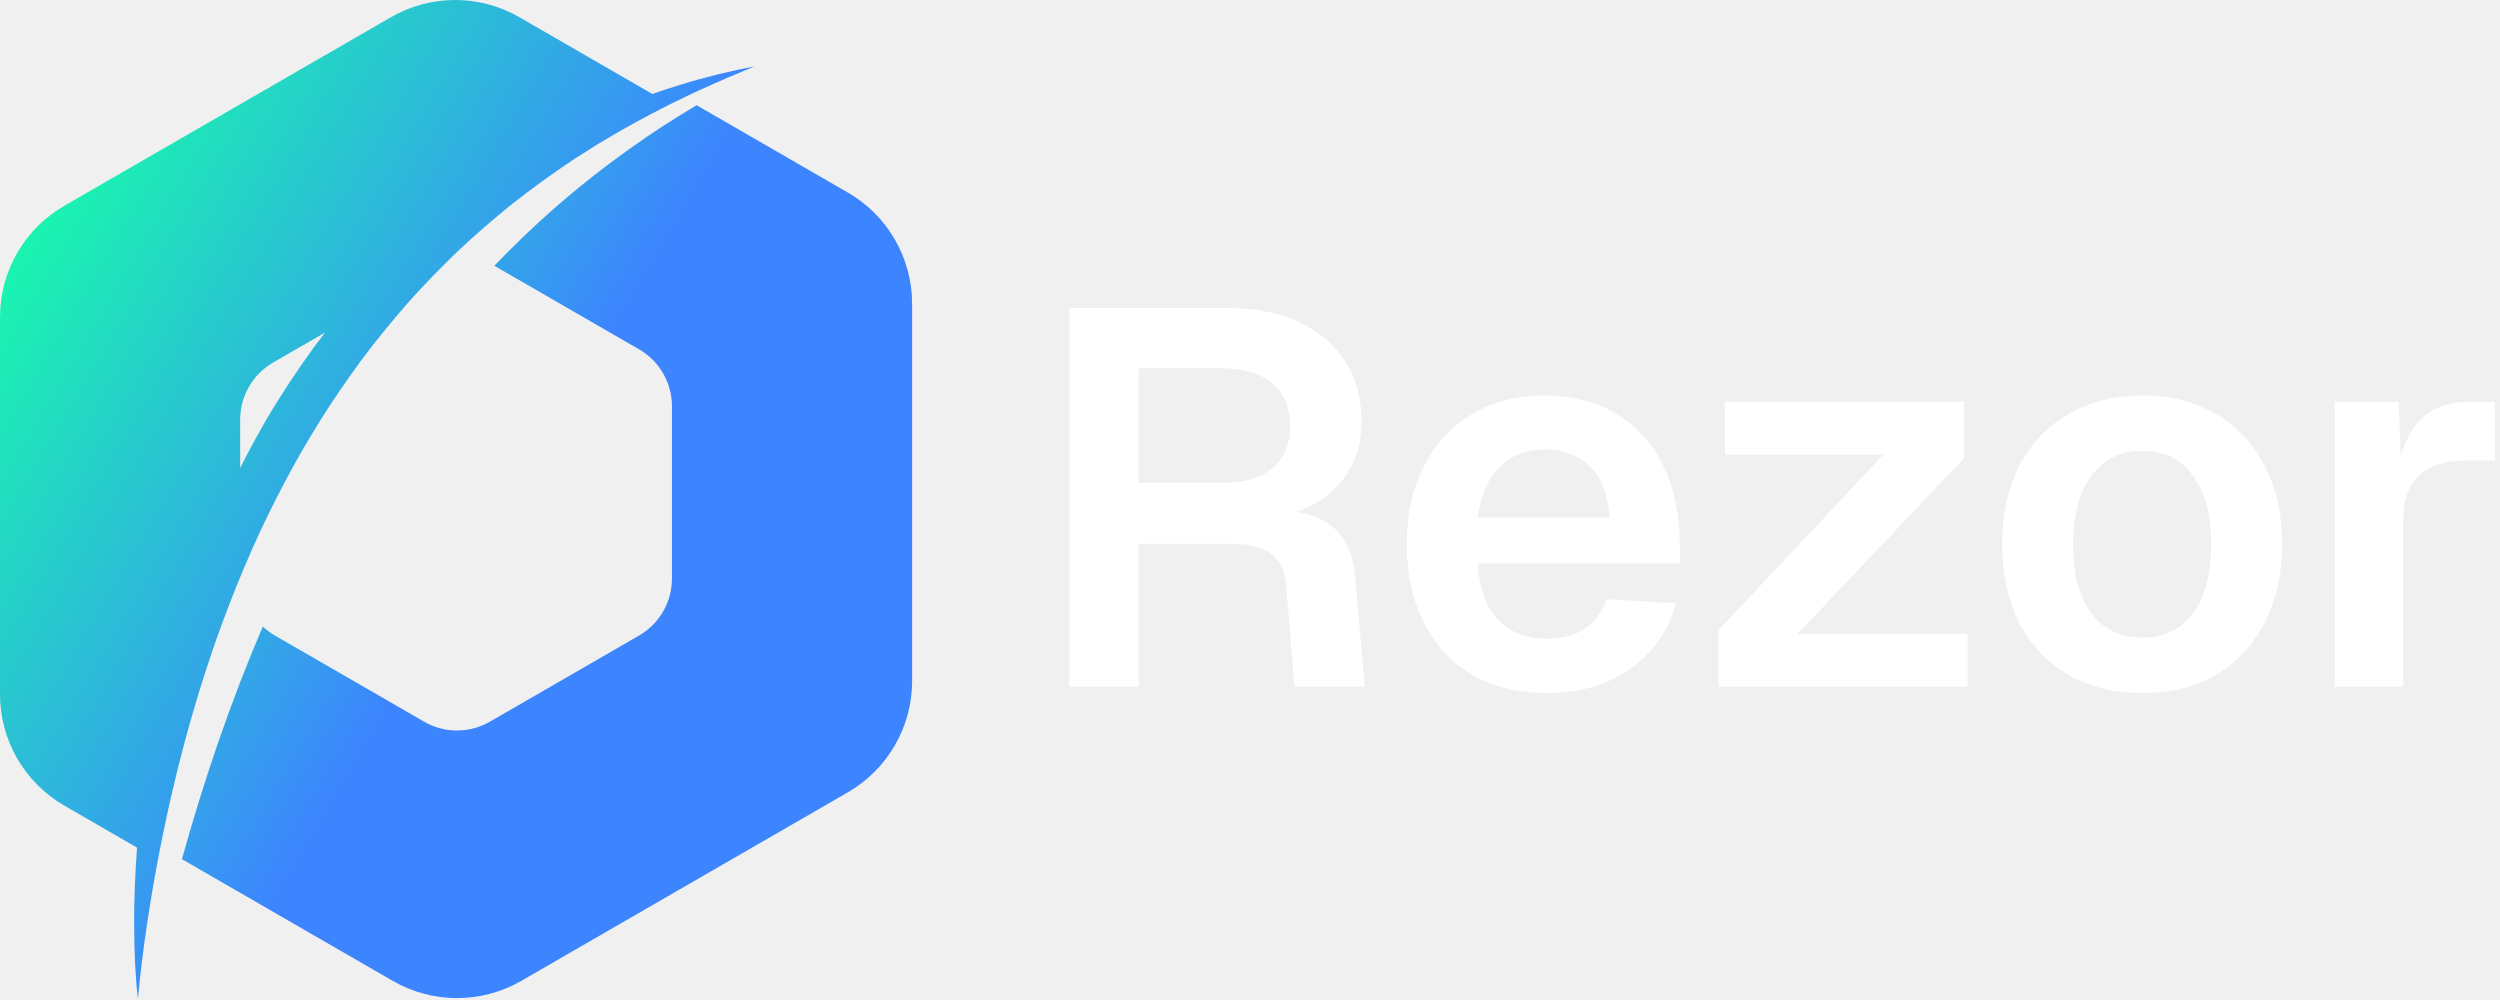
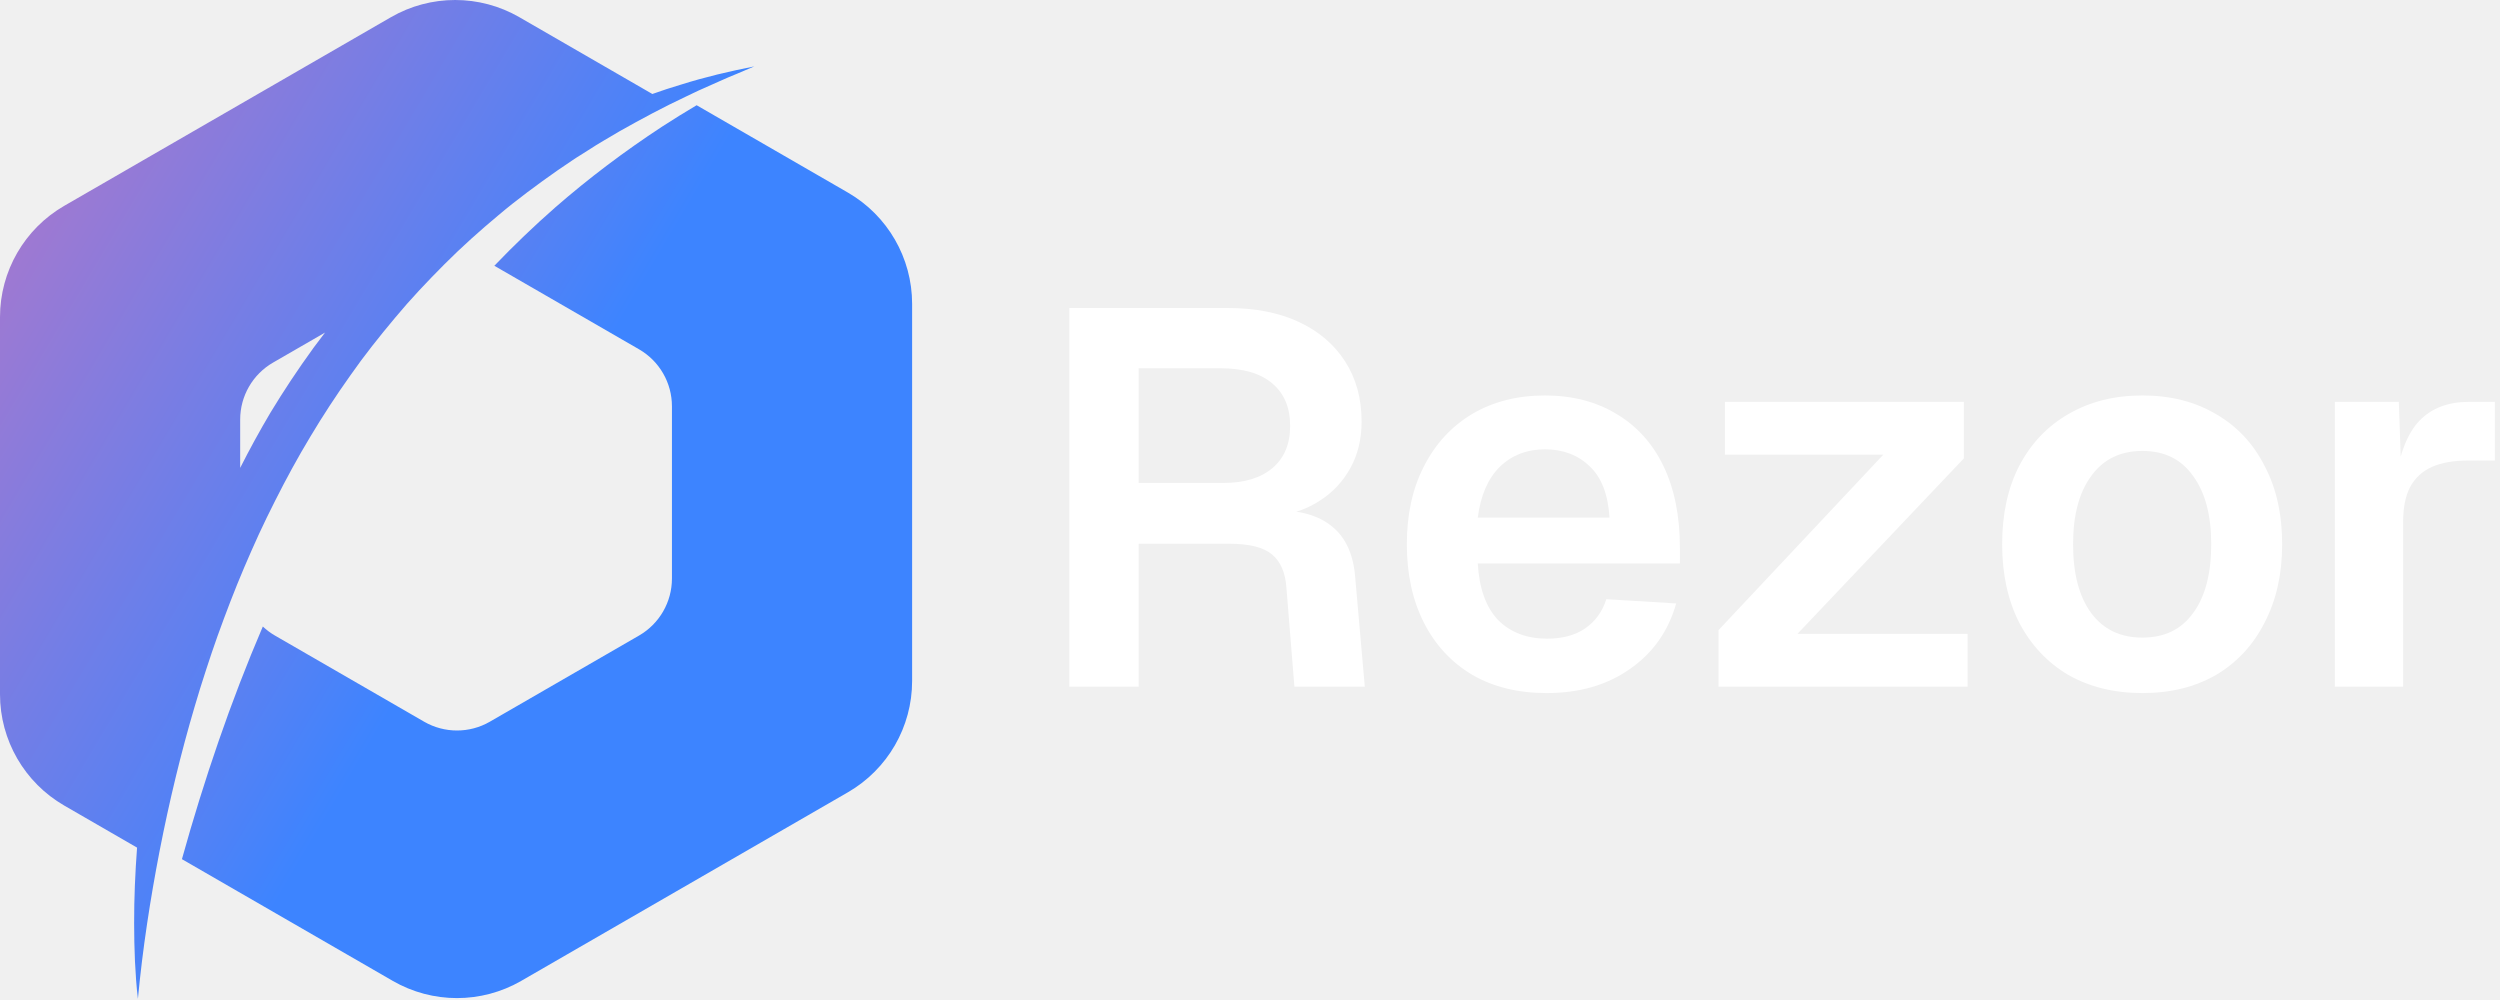
<svg xmlns="http://www.w3.org/2000/svg" width="375" height="150" viewBox="0 0 375 150" fill="none">
  <path d="M102.137 12.695C100.697 13.121 99.269 13.593 97.853 14.098L77.911 2.583C71.946 -0.861 64.599 -0.861 58.635 2.583L9.636 30.874C3.676 34.318 0 40.679 0 47.567V104.14C0 111.028 3.676 117.39 9.636 120.834L20.559 127.142C20.278 130.925 20.112 134.712 20.12 138.499C20.12 140.391 20.162 142.282 20.244 144.174C20.34 146.062 20.456 147.949 20.687 149.824C21.391 142.32 22.533 134.919 23.949 127.597C25.381 120.279 27.107 113.052 29.21 105.953C29.731 104.178 30.278 102.41 30.853 100.655C31.428 98.9 32.004 97.145 32.629 95.411C33.879 91.942 35.191 88.499 36.631 85.117L37.728 82.588L38.858 80.076C39.64 78.416 40.423 76.756 41.263 75.125C42.914 71.851 44.661 68.631 46.549 65.502C48.424 62.364 50.427 59.301 52.542 56.329C54.628 53.333 56.909 50.477 59.252 47.679C61.582 44.868 64.099 42.219 66.677 39.628C69.26 37.041 71.988 34.599 74.802 32.252C77.605 29.884 80.568 27.712 83.581 25.592L85.87 24.04C86.247 23.775 86.644 23.535 87.033 23.291L88.205 22.55C89.749 21.532 91.363 20.634 92.957 19.677C96.185 17.86 99.463 16.093 102.845 14.508L104.111 13.903L104.745 13.601L105.386 13.316L107.953 12.173C108.805 11.772 109.674 11.428 110.544 11.064C111.413 10.704 112.278 10.335 113.147 9.959C109.447 10.687 105.755 11.552 102.141 12.695H102.137ZM46.95 52.285C44.682 55.406 42.55 58.623 40.555 61.917C38.953 64.624 37.443 67.381 36.027 70.183V62.931C36.027 59.409 37.906 56.151 40.957 54.388L48.763 49.881L48.688 49.972L46.946 52.281L46.95 52.285Z" fill="url(#paint0_linear_532_26230)" />
  <path d="M127.182 28.885L104.495 15.784C102.736 16.828 100.998 17.899 99.28 19.017C93.692 22.684 88.332 26.716 83.299 31.103C80.103 33.906 77.057 36.832 74.151 39.866L95.861 52.399C98.912 54.162 100.791 57.416 100.791 60.942V86.787C100.791 90.309 98.912 93.567 95.861 95.33L73.481 108.253C70.43 110.016 66.668 110.016 63.617 108.253L41.237 95.33C40.575 94.945 39.966 94.49 39.424 93.977C34.573 105.285 30.591 117.015 27.288 128.874L58.911 147.131C64.876 150.575 72.222 150.575 78.187 147.131L127.182 118.845C133.146 115.401 136.818 109.039 136.818 102.151V45.578C136.818 38.69 133.142 32.328 127.182 28.885Z" fill="url(#paint1_linear_532_26230)" />
  <path d="M350.226 103V60.28H359.826L360.226 72.12L359.346 71.96C359.986 67.853 361.186 64.893 362.946 63.08C364.759 61.213 367.212 60.28 370.306 60.28H374.226V69.08H370.226C368.039 69.08 366.226 69.4 364.786 70.04C363.346 70.68 362.252 71.693 361.506 73.08C360.812 74.413 360.466 76.173 360.466 78.36V103H350.226Z" fill="white" />
  <path d="M321.363 103.96C317.15 103.96 313.443 103.053 310.243 101.24C307.097 99.373 304.643 96.76 302.883 93.4C301.177 90.04 300.323 86.12 300.323 81.64C300.323 77.107 301.177 73.187 302.883 69.88C304.643 66.52 307.097 63.933 310.243 62.12C313.443 60.253 317.15 59.32 321.363 59.32C325.577 59.32 329.257 60.253 332.403 62.12C335.55 63.933 337.977 66.52 339.683 69.88C341.443 73.187 342.323 77.107 342.323 81.64C342.323 86.12 341.443 90.04 339.683 93.4C337.977 96.76 335.55 99.373 332.403 101.24C329.257 103.053 325.577 103.96 321.363 103.96ZM321.363 95.64C324.67 95.64 327.203 94.413 328.963 91.96C330.777 89.507 331.683 86.067 331.683 81.64C331.683 77.267 330.777 73.853 328.963 71.4C327.203 68.893 324.67 67.64 321.363 67.64C318.057 67.64 315.497 68.893 313.683 71.4C311.87 73.853 310.963 77.267 310.963 81.64C310.963 86.067 311.87 89.507 313.683 91.96C315.497 94.413 318.057 95.64 321.363 95.64Z" fill="white" />
  <path d="M257.777 103V94.52L282.497 68.2H258.737V60.28H294.577V68.76L269.617 95.08H295.137V103H257.777Z" fill="white" />
  <path d="M231.986 103.96C227.72 103.96 224.013 103.053 220.866 101.24C217.72 99.373 215.293 96.76 213.586 93.4C211.88 90.04 211.026 86.12 211.026 81.64C211.026 77.16 211.88 73.267 213.586 69.96C215.293 66.6 217.693 63.987 220.786 62.12C223.933 60.253 227.586 59.32 231.746 59.32C235.8 59.32 239.346 60.227 242.386 62.04C245.48 63.853 247.853 66.467 249.506 69.88C251.16 73.293 251.986 77.4 251.986 82.2V84.52H221.666C221.88 88.253 222.893 91.08 224.706 93C226.573 94.867 229.026 95.8 232.066 95.8C234.36 95.8 236.253 95.293 237.746 94.28C239.293 93.213 240.36 91.747 240.946 89.88L251.426 90.52C250.253 94.68 247.933 97.96 244.466 100.36C241.053 102.76 236.893 103.96 231.986 103.96ZM221.666 77.64H241.426C241.213 74.173 240.226 71.613 238.466 69.96C236.706 68.253 234.466 67.4 231.746 67.4C229.026 67.4 226.76 68.28 224.946 70.04C223.186 71.8 222.093 74.333 221.666 77.64Z" fill="white" />
  <path d="M160.4 103V46.2H184.16C188.267 46.2 191.814 46.893 194.8 48.28C197.787 49.667 200.107 51.64 201.76 54.2C203.414 56.76 204.24 59.773 204.24 63.24C204.24 65.853 203.68 68.173 202.56 70.2C201.44 72.227 199.92 73.853 198 75.08C196.134 76.307 194.054 77.053 191.76 77.32L191.36 76.52C195.04 76.52 197.867 77.347 199.84 79C201.867 80.653 203.014 83.187 203.28 86.6L204.72 103H194.16L192.96 88.12C192.8 85.88 192.08 84.227 190.8 83.16C189.52 82.093 187.387 81.56 184.4 81.56H170.8V103H160.4ZM170.8 72.44H183.52C186.667 72.44 189.12 71.693 190.88 70.2C192.64 68.707 193.52 66.6 193.52 63.88C193.52 61.107 192.614 58.973 190.8 57.48C189.04 55.987 186.454 55.24 183.04 55.24H170.8V72.44Z" fill="white" />
  <defs>
    <linearGradient id="paint0_linear_532_26230" x1="0.89" y1="40.787" x2="70.477" y2="82" gradientUnits="userSpaceOnUse">
-       <stop stop-color="#1AF5AF" />
+       <stop stop-color="#9E79D2" />
      <stop offset="1" stop-color="#3D84FF" />
    </linearGradient>
    <linearGradient id="paint1_linear_532_26230" x1="13.919" y1="41.377" x2="75.592" y2="77.904" gradientUnits="userSpaceOnUse">
-       <stop stop-color="#1AF5AF" />
+       <stop stop-color="#9E79D2" />
      <stop offset="1" stop-color="#3D84FF" />
    </linearGradient>
  </defs>
</svg>
